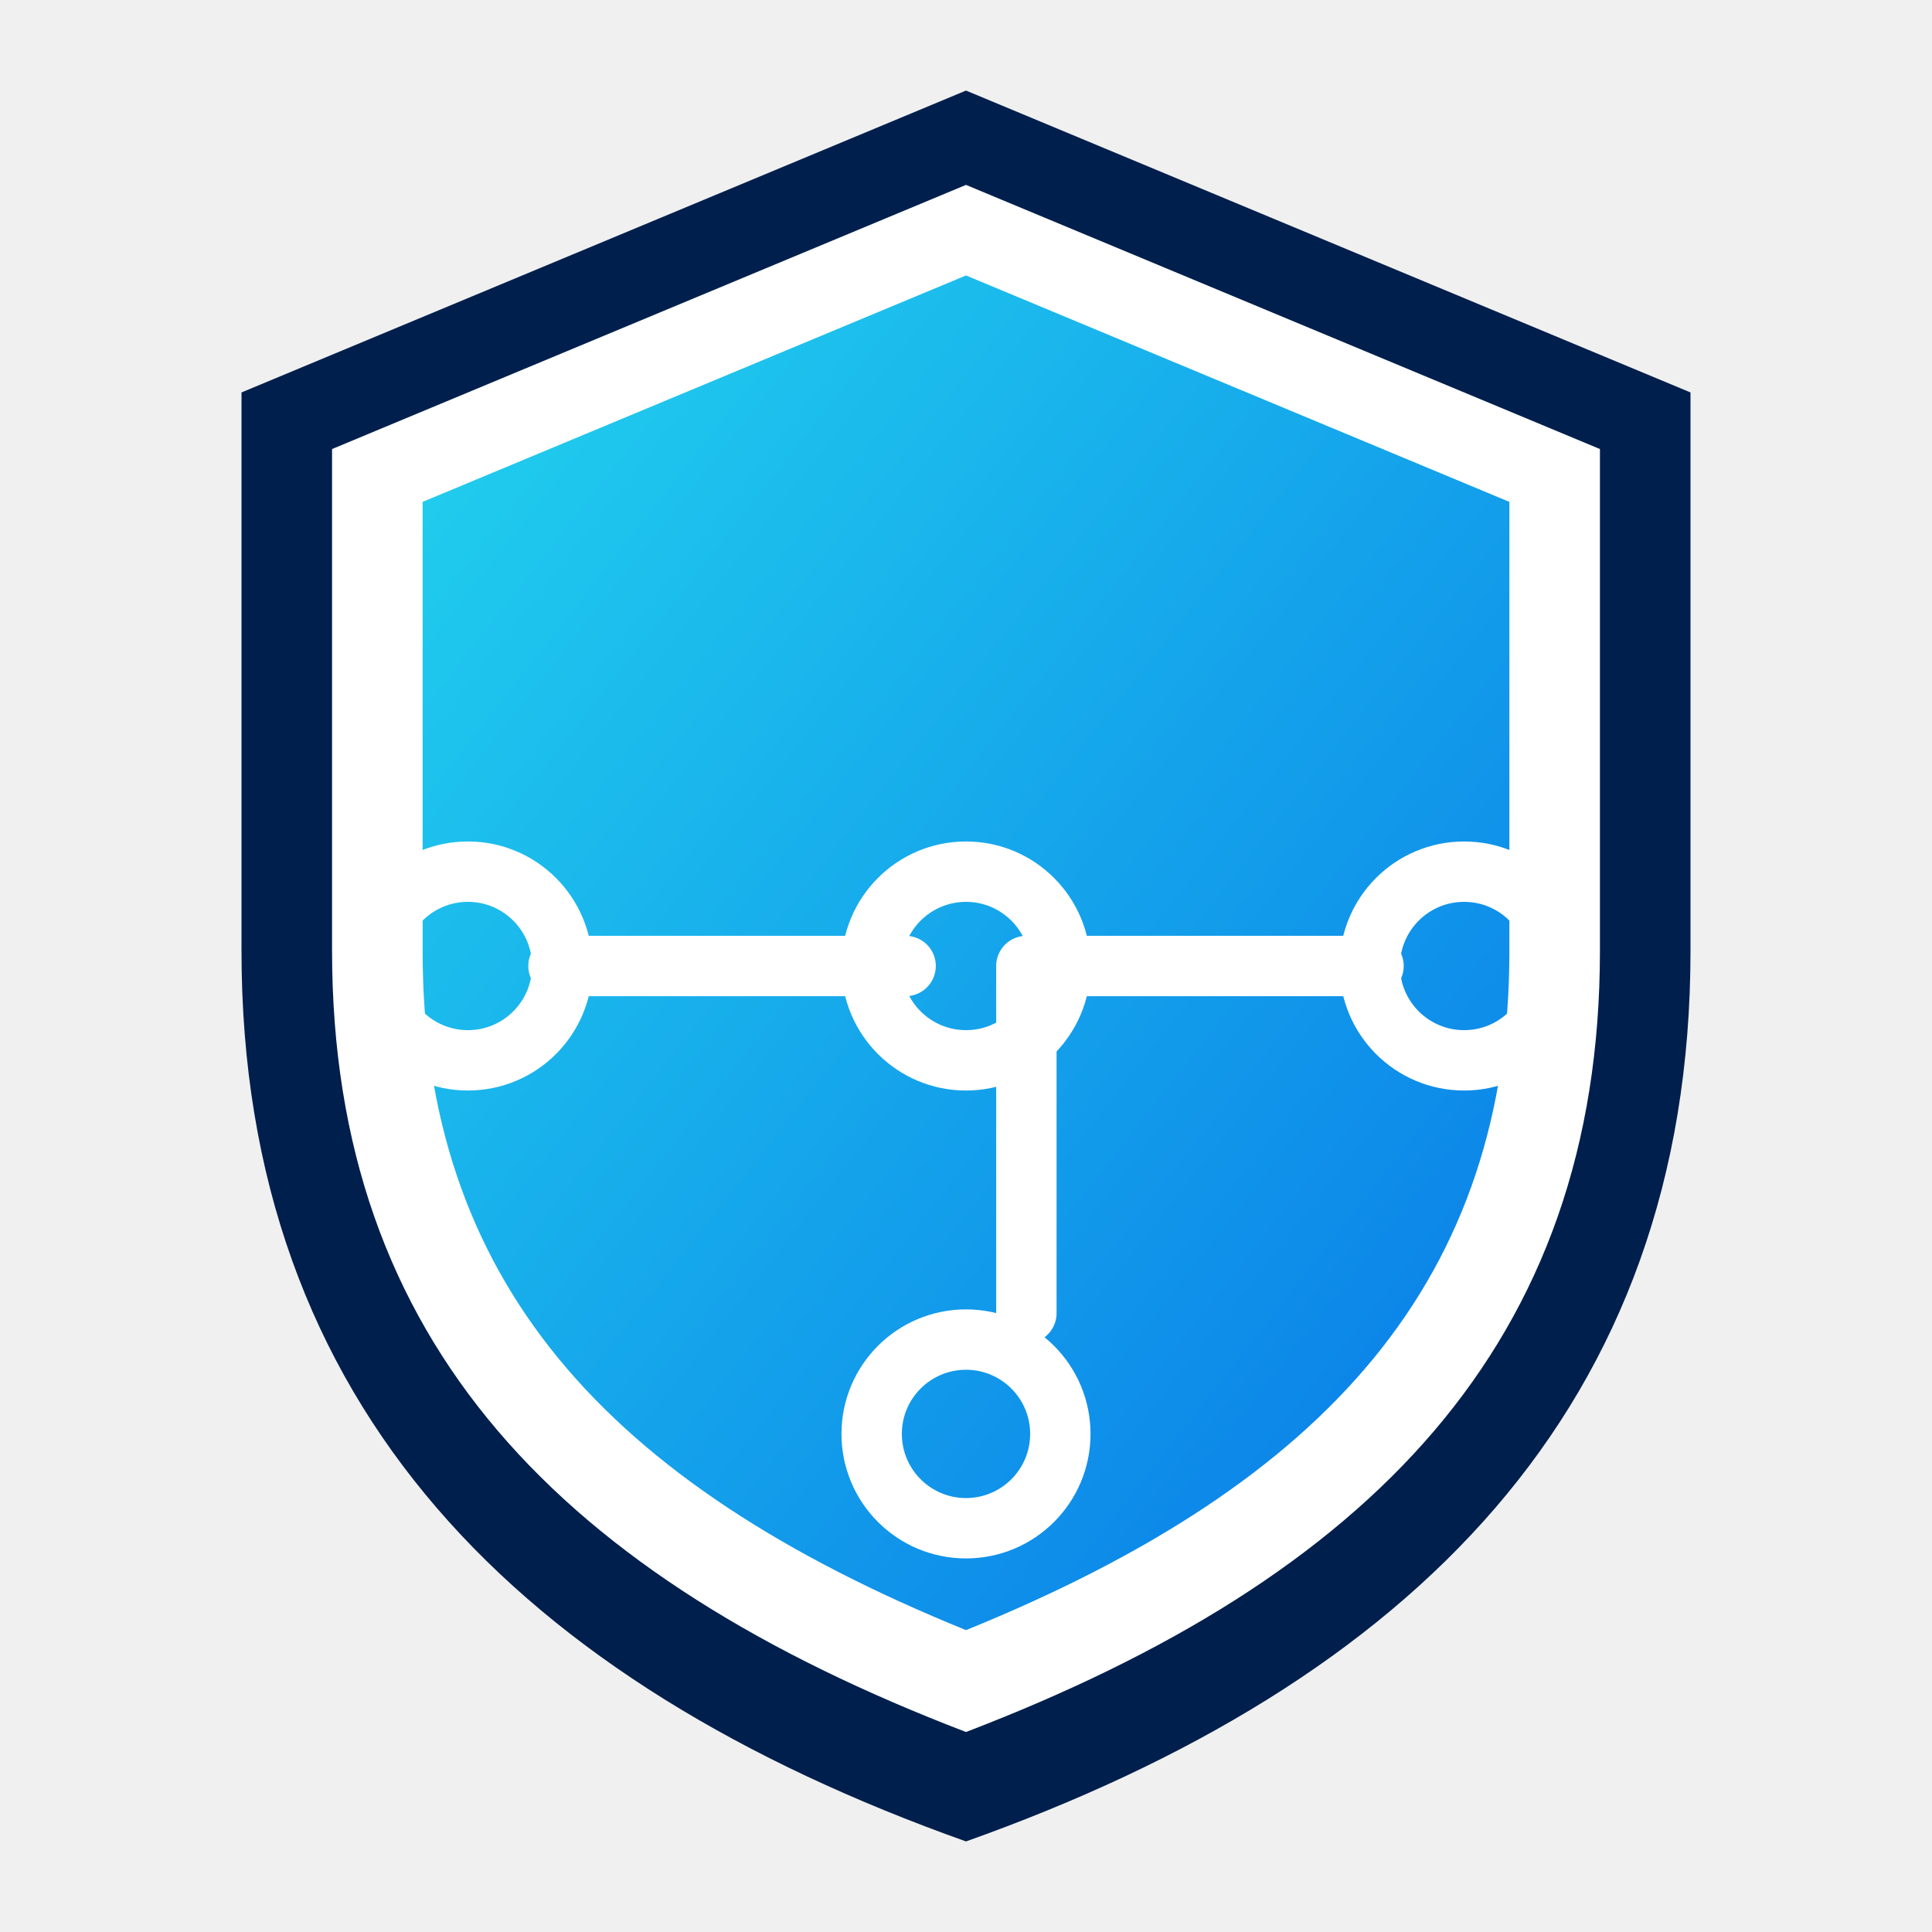
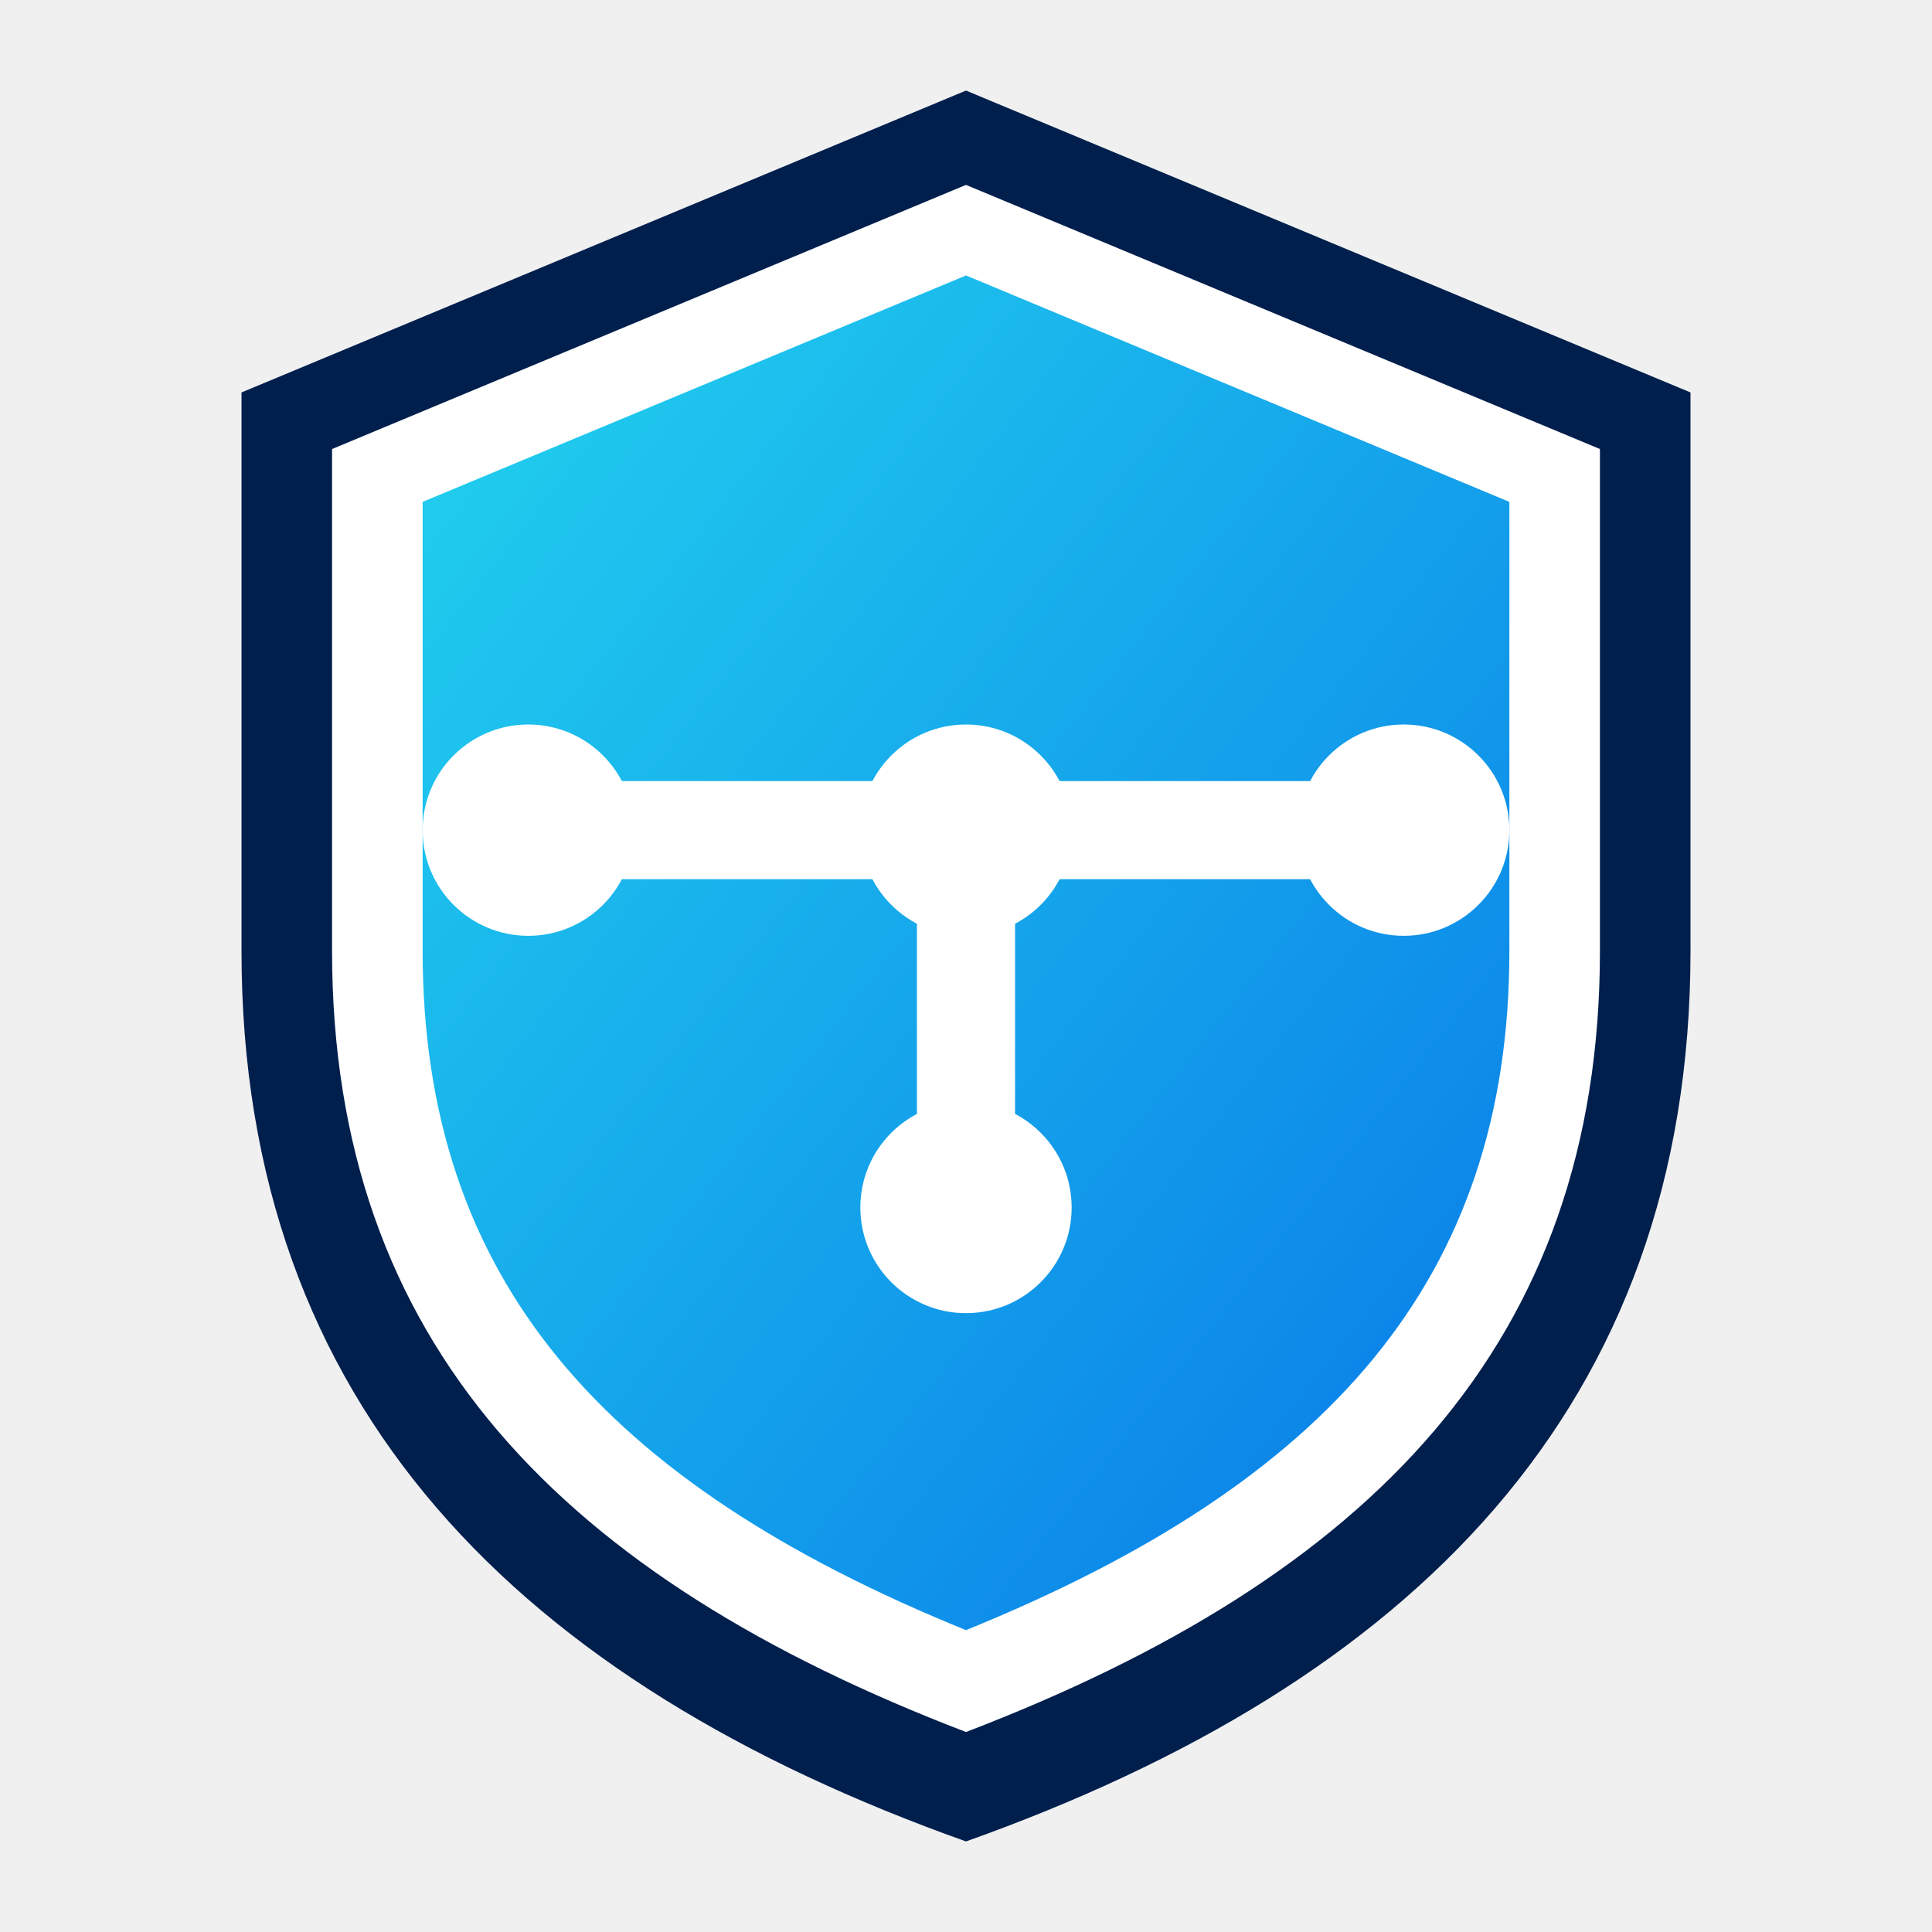
<svg xmlns="http://www.w3.org/2000/svg" viewBox="0 0 512 512">
  <defs>
    <linearGradient id="core" x1="0" y1="0" x2="1" y2="1">
      <stop offset="0" stop-color="#22d3ee" />
      <stop offset="1" stop-color="#0878e8" />
    </linearGradient>
  </defs>
  <path d="M256 24 448 104v148c0 121-74 194-192 236C138 446 64 373 64 252V104Z" fill="#001f4d" />
  <path d="M256 49 424 119v133c0 104-61 166-168 207-107-41-168-103-168-207V119Z" fill="#fff" />
  <path d="M256 73 400 133v119c0 87-48 141-144 180-96-39-144-93-144-180V133Z" fill="url(#core)" />
-   <g fill="none" stroke="#fff" stroke-linecap="round" stroke-linejoin="round" stroke-width="16">
-     <path d="M148 256h92m32 0h92m-92 0v92" />
-     <circle cx="124" cy="256" r="25" />
-     <circle cx="256" cy="256" r="25" />
-     <circle cx="388" cy="256" r="25" />
-     <circle cx="256" cy="380" r="25" />
+   <g fill="none" stroke="#fff" stroke-linecap="round" stroke-linejoin="round" stroke-width="26">
+     <path d="M156 220h92m16 0h92M256 236v82" />
+     <circle cx="140" cy="220" r="28" fill="#fff" stroke="none" />
+     <circle cx="256" cy="220" r="28" fill="#fff" stroke="none" />
+     <circle cx="372" cy="220" r="28" fill="#fff" stroke="none" />
+     <circle cx="256" cy="320" r="28" fill="#fff" stroke="none" />
  </g>
</svg>
